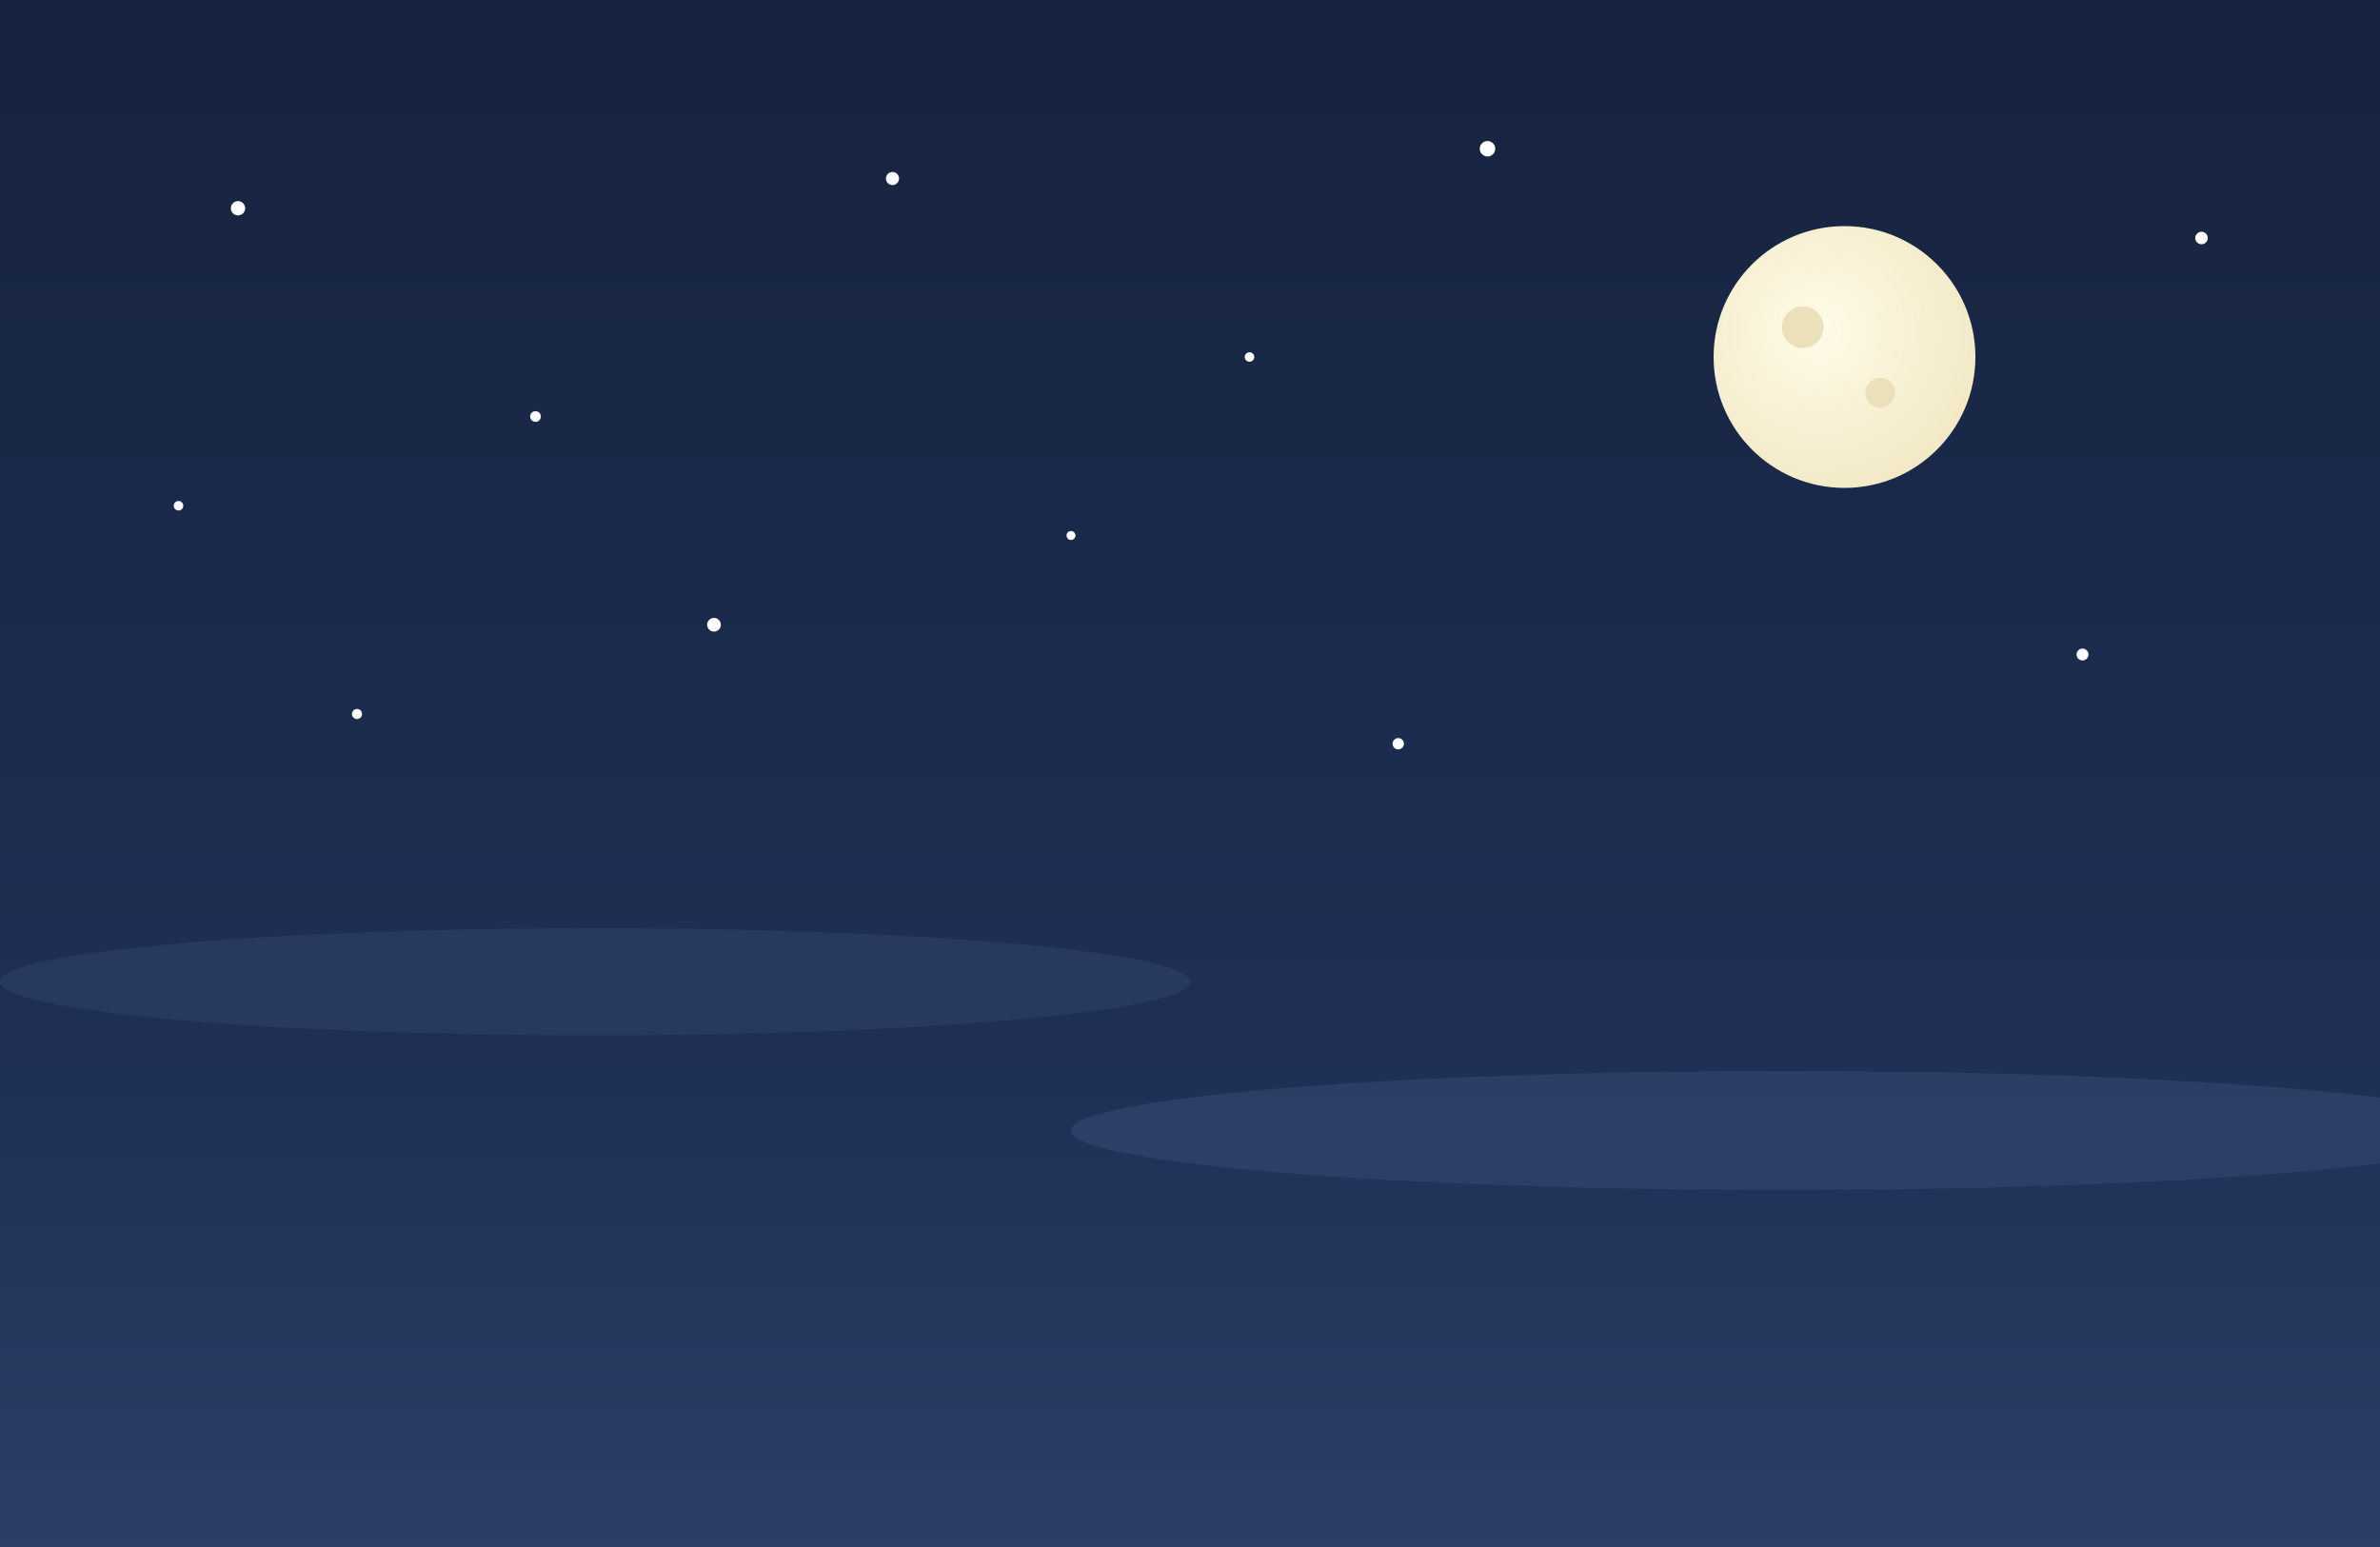
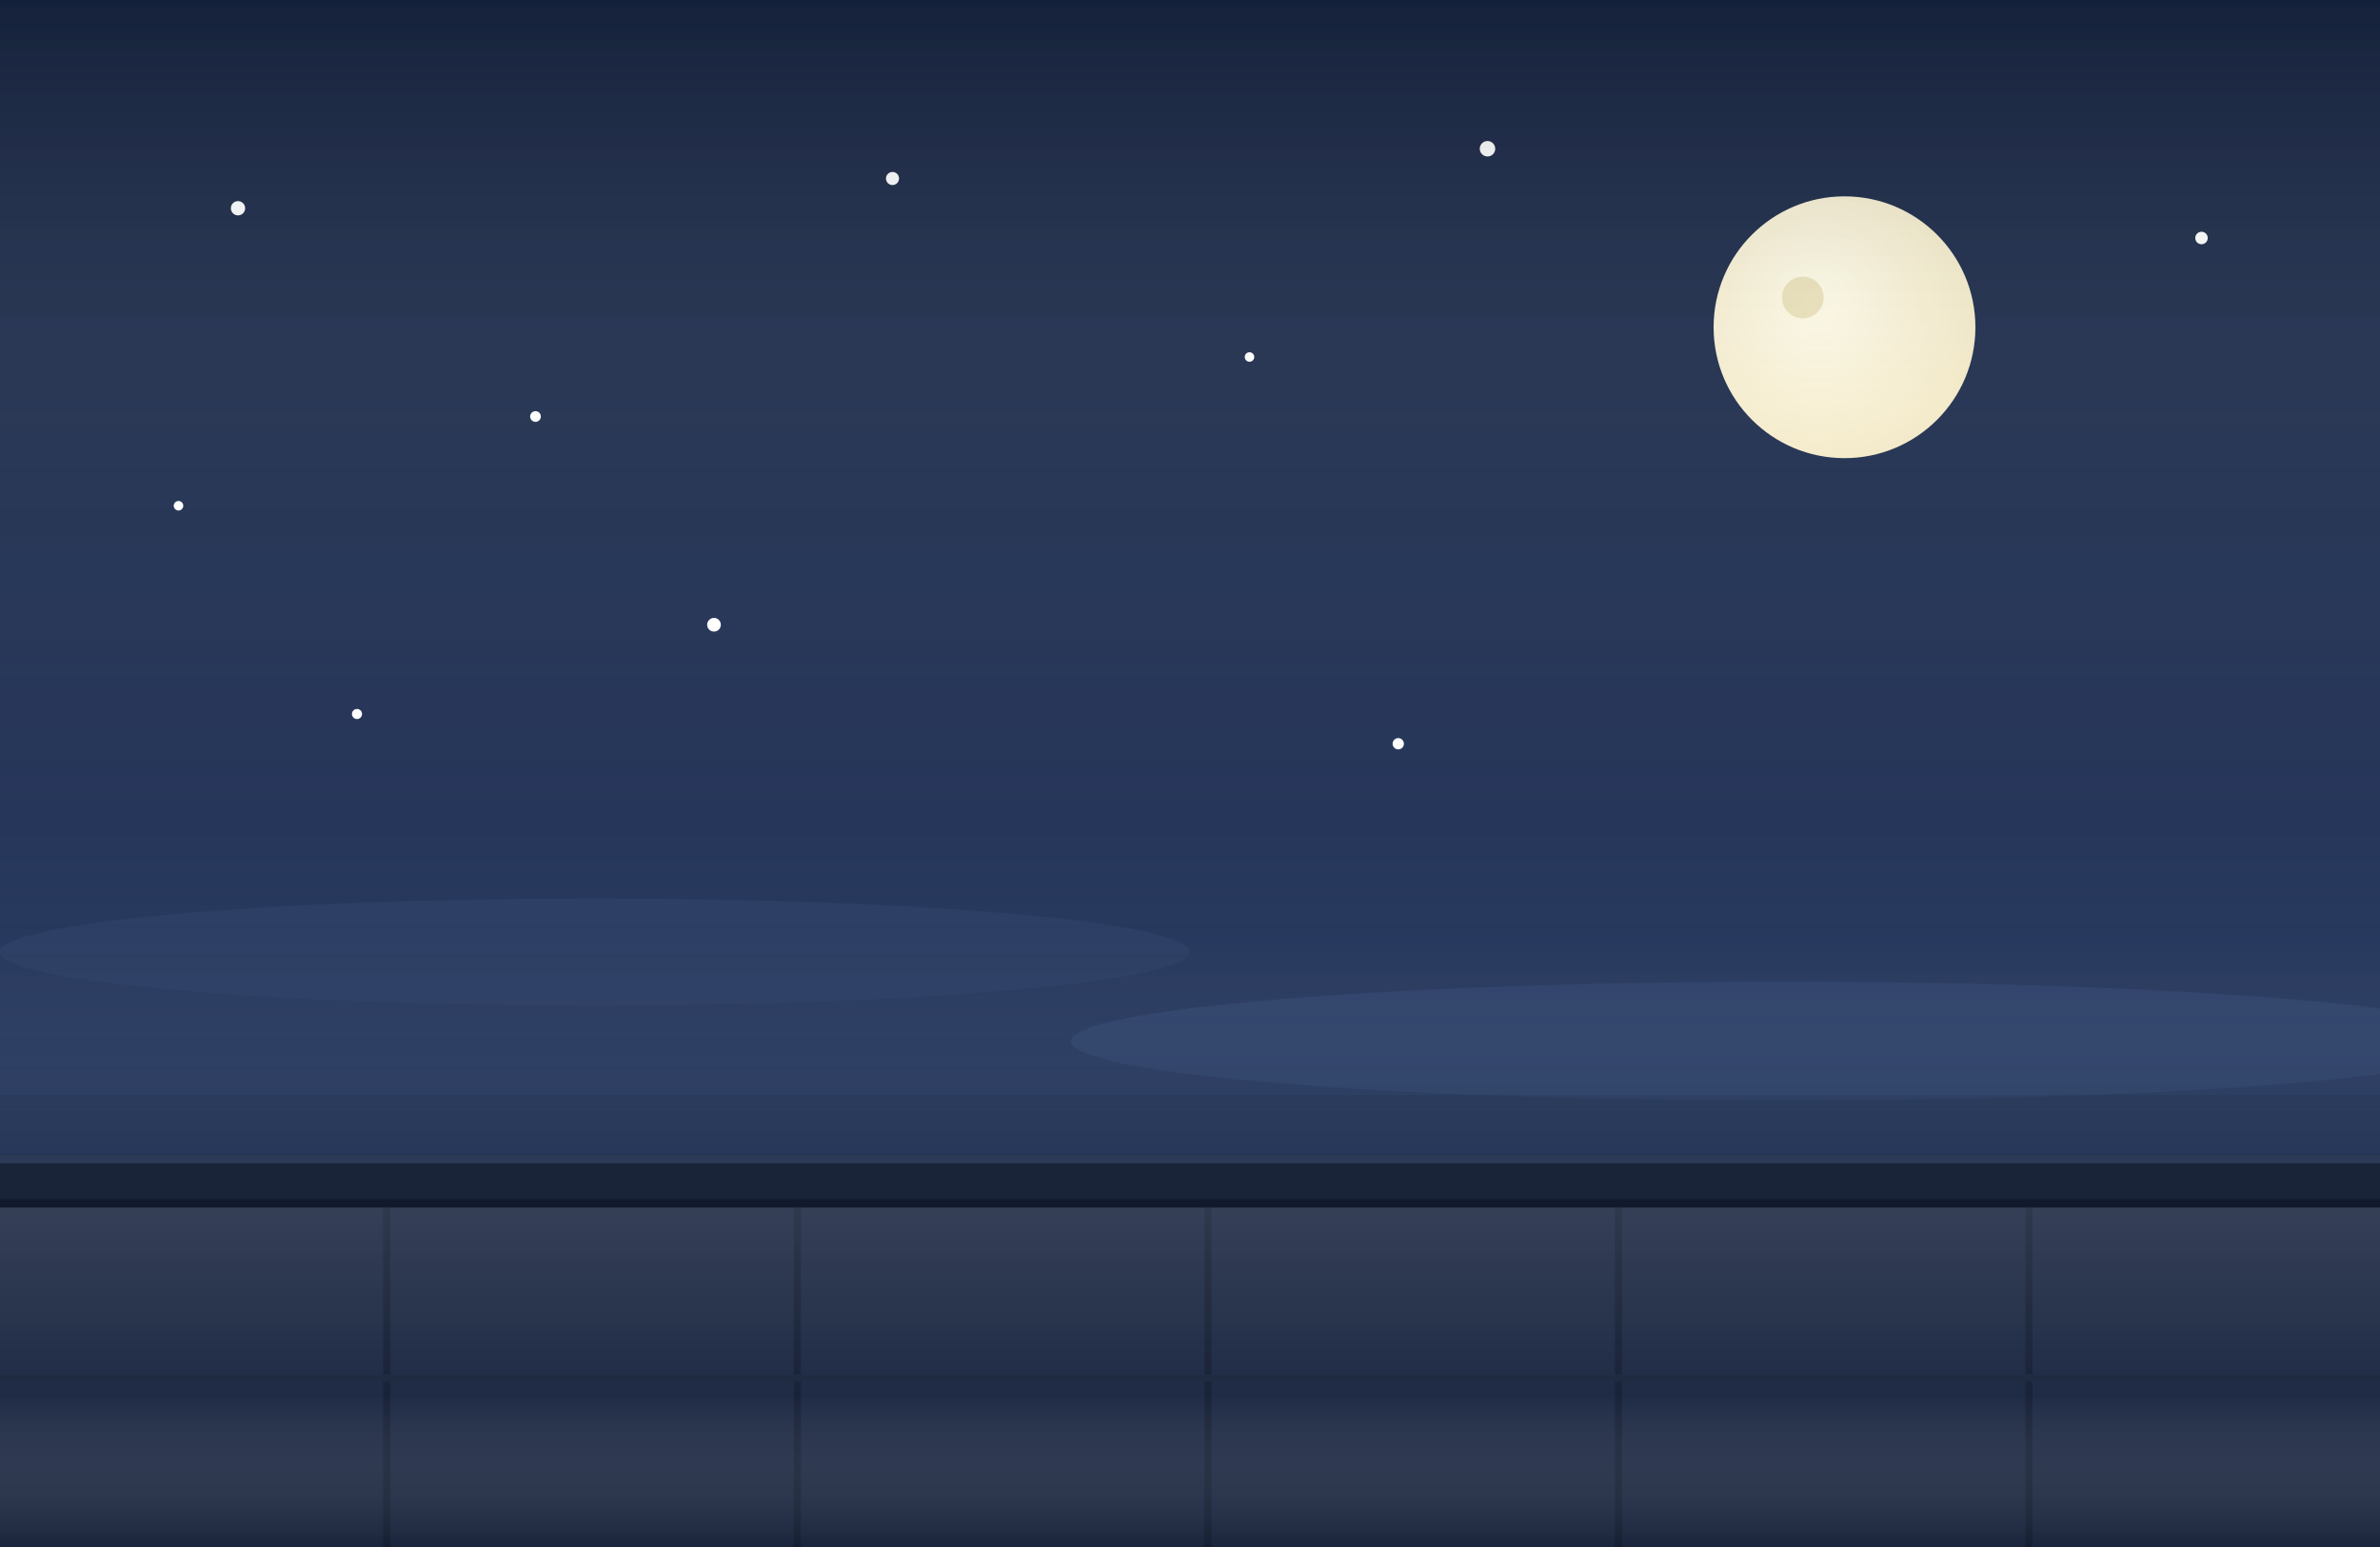
<svg xmlns="http://www.w3.org/2000/svg" viewBox="0 0 800 520" preserveAspectRatio="xMidYMid slice">
  <style>
    .st { animation: twinkle 2.6s ease-in-out infinite; }
    @keyframes twinkle { 0%, 100% { opacity: 0.25; } 50% { opacity: 1; } }
+     .rain { animation: fall 1.6s linear infinite; }
+     @keyframes fall { 0% { transform: translateY(-140px); } 100% { transform: translateY(0); } }
+     .pt { animation: petal 8s linear infinite; }
+     .pt.p2 { animation-duration: 10s; animation-delay: 2.6s; }
+     .pt.p3 { animation-duration: 9s; animation-delay: 5s; }
+     @keyframes petal { 0% { transform: translate(0, -20px) rotate(0deg); opacity: 0; } 12% { opacity: 1; } 88% { opacity: 1; } 100% { transform: translate(-60px, 420px) rotate(300deg); opacity: 0; } }
+     .mist1 { animation: mbreath 9s ease-in-out infinite alternate; }
+     .mist2 { animation: mbreath 12s ease-in-out infinite alternate; animation-delay: 2s; }
+     @keyframes mbreath { 0% { opacity: 0.5; } 100% { opacity: 0.85; } }
  </style>
  <defs>
-     <linearGradient id="nsky" x1="0" y1="0" x2="0" y2="1">
+     <linearGradient id="wp" x1="0" y1="0" x2="0" y2="1">
      <stop offset="0" stop-color="#16233f" />
      <stop offset="0.7" stop-color="#1f3055" />
      <stop offset="1" stop-color="#2c3f66" />
    </linearGradient>
    <radialGradient id="moon" cx="0.4" cy="0.4" r="0.8">
      <stop offset="0" stop-color="#fffbe8" />
      <stop offset="1" stop-color="#efe4bd" />
    </radialGradient>
+     <linearGradient id="wallGlow" x1="0" y1="0" x2="0" y2="1">
+       <stop offset="0" stop-color="#0a1420" stop-opacity="0.16" />
+       <stop offset="0.35" stop-color="#ffffff" stop-opacity="0.07" />
+       <stop offset="0.8" stop-color="#ffffff" stop-opacity="0.02" />
+       <stop offset="1" stop-color="#0a1420" stop-opacity="0.12" />
+     </linearGradient>
+     <linearGradient id="floorShade" x1="0" y1="0" x2="0" y2="1">
+       <stop offset="0" stop-color="#ffffff" stop-opacity="0.1" />
+       <stop offset="0.55" stop-color="#ffffff" stop-opacity="0" />
+       <stop offset="1" stop-color="#0d1424" stop-opacity="0.3" />
+     </linearGradient>
  </defs>
-   <rect width="800" height="520" fill="url(#nsky)" />
-   <circle cx="620" cy="120" r="44" fill="url(#moon)" />
-   <circle cx="606" cy="110" r="7" fill="#e3d6a8" opacity="0.7" />
-   <circle cx="632" cy="132" r="5" fill="#e3d6a8" opacity="0.6" />
+   <rect width="800" height="395" fill="url(#wp)" />
+   <circle cx="620" cy="110" r="44" fill="url(#moon)" />
+   <circle cx="606" cy="100" r="7" fill="#e3d6a8" opacity="0.7" />
  <g fill="#ffffff">
    <circle class="st" cx="80" cy="70" r="2.4" />
    <circle class="st" cx="180" cy="140" r="1.8" style="animation-delay:0.4s" />
    <circle class="st" cx="300" cy="60" r="2.2" style="animation-delay:1.1s" />
    <circle class="st" cx="420" cy="120" r="1.6" style="animation-delay:1.8s" />
    <circle class="st" cx="500" cy="50" r="2.6" style="animation-delay:0.7s" />
-     <circle class="st" cx="700" cy="220" r="2" style="animation-delay:2.1s" />
    <circle class="st" cx="120" cy="240" r="1.7" style="animation-delay:1.4s" />
    <circle class="st" cx="240" cy="210" r="2.3" style="animation-delay:2.4s" />
-     <circle class="st" cx="360" cy="180" r="1.5" style="animation-delay:0.2s" />
    <circle class="st" cx="470" cy="250" r="1.9" style="animation-delay:1.9s" />
    <circle class="st" cx="60" cy="170" r="1.6" style="animation-delay:2.8s" />
    <circle class="st" cx="740" cy="80" r="2.1" style="animation-delay:0.9s" />
  </g>
-   <ellipse cx="200" cy="330" rx="200" ry="18" fill="#2a3c63" opacity="0.8" />
-   <ellipse cx="600" cy="380" rx="240" ry="20" fill="#31446e" opacity="0.7" />
+   <ellipse cx="200" cy="320" rx="200" ry="18" fill="#2a3c63" opacity="0.8" />
+   <ellipse cx="600" cy="350" rx="240" ry="20" fill="#31446e" opacity="0.7" />
+   <rect width="800" height="395" fill="url(#wallGlow)" />
+   <rect y="368" width="800" height="20" fill="#0a1420" opacity="0.10" />
+   <rect y="388" width="800" height="18" fill="#1a2438" />
+   <rect y="388" width="800" height="3" fill="#2c3a58" />
+   <rect y="403" width="800" height="3" fill="#111a2c" />
+   <rect y="406" width="800" height="114" fill="#1f2b45" />
+   <g>
+     <line x1="130" y1="406" x2="130" y2="520" stroke="#182238" stroke-width="2.4" />
+     <line x1="268" y1="406" x2="268" y2="520" stroke="#182238" stroke-width="2.4" />
+     <line x1="406" y1="406" x2="406" y2="520" stroke="#182238" stroke-width="2.4" />
+     <line x1="544" y1="406" x2="544" y2="520" stroke="#182238" stroke-width="2.4" />
+     <line x1="682" y1="406" x2="682" y2="520" stroke="#182238" stroke-width="2.4" />
+   </g>
+   <rect y="462" width="800" height="2.4" fill="#1d2940" />
+   <rect y="406" width="800" height="114" fill="url(#floorShade)" />
</svg>
